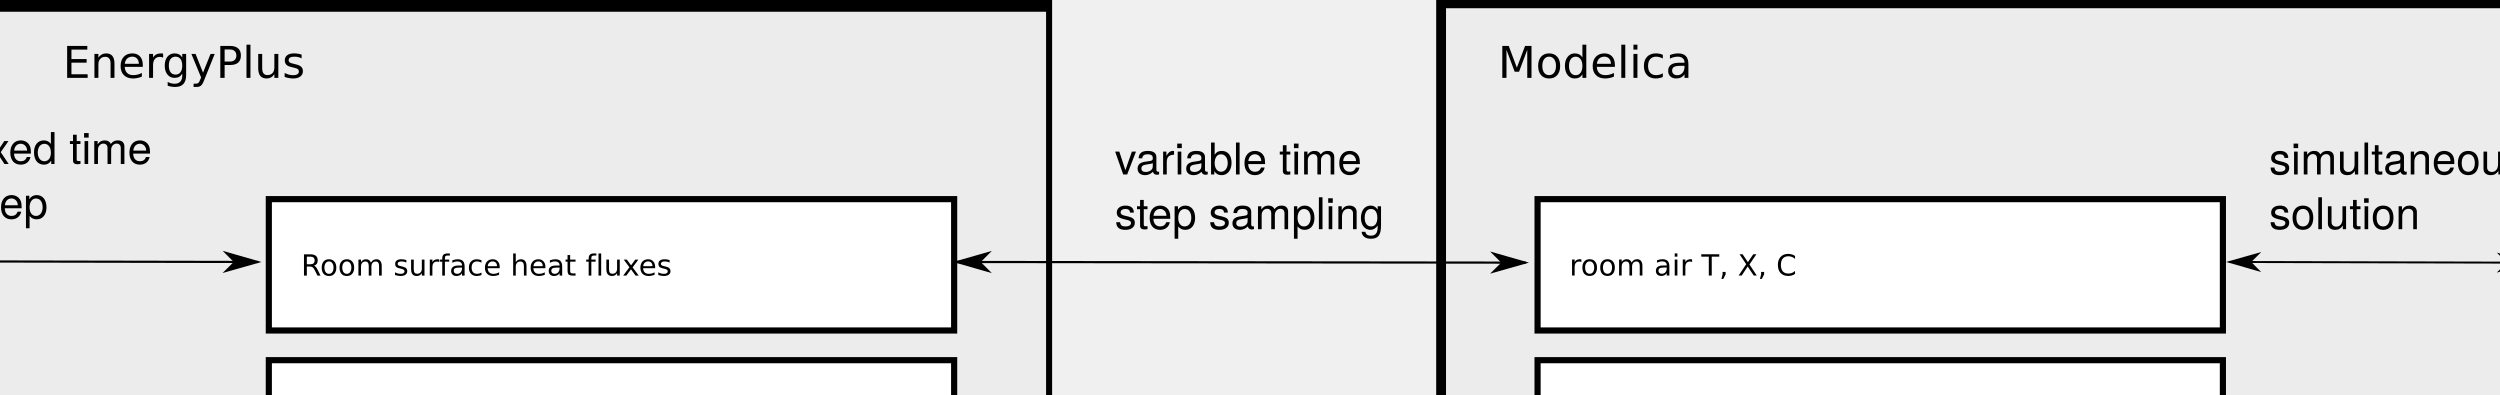
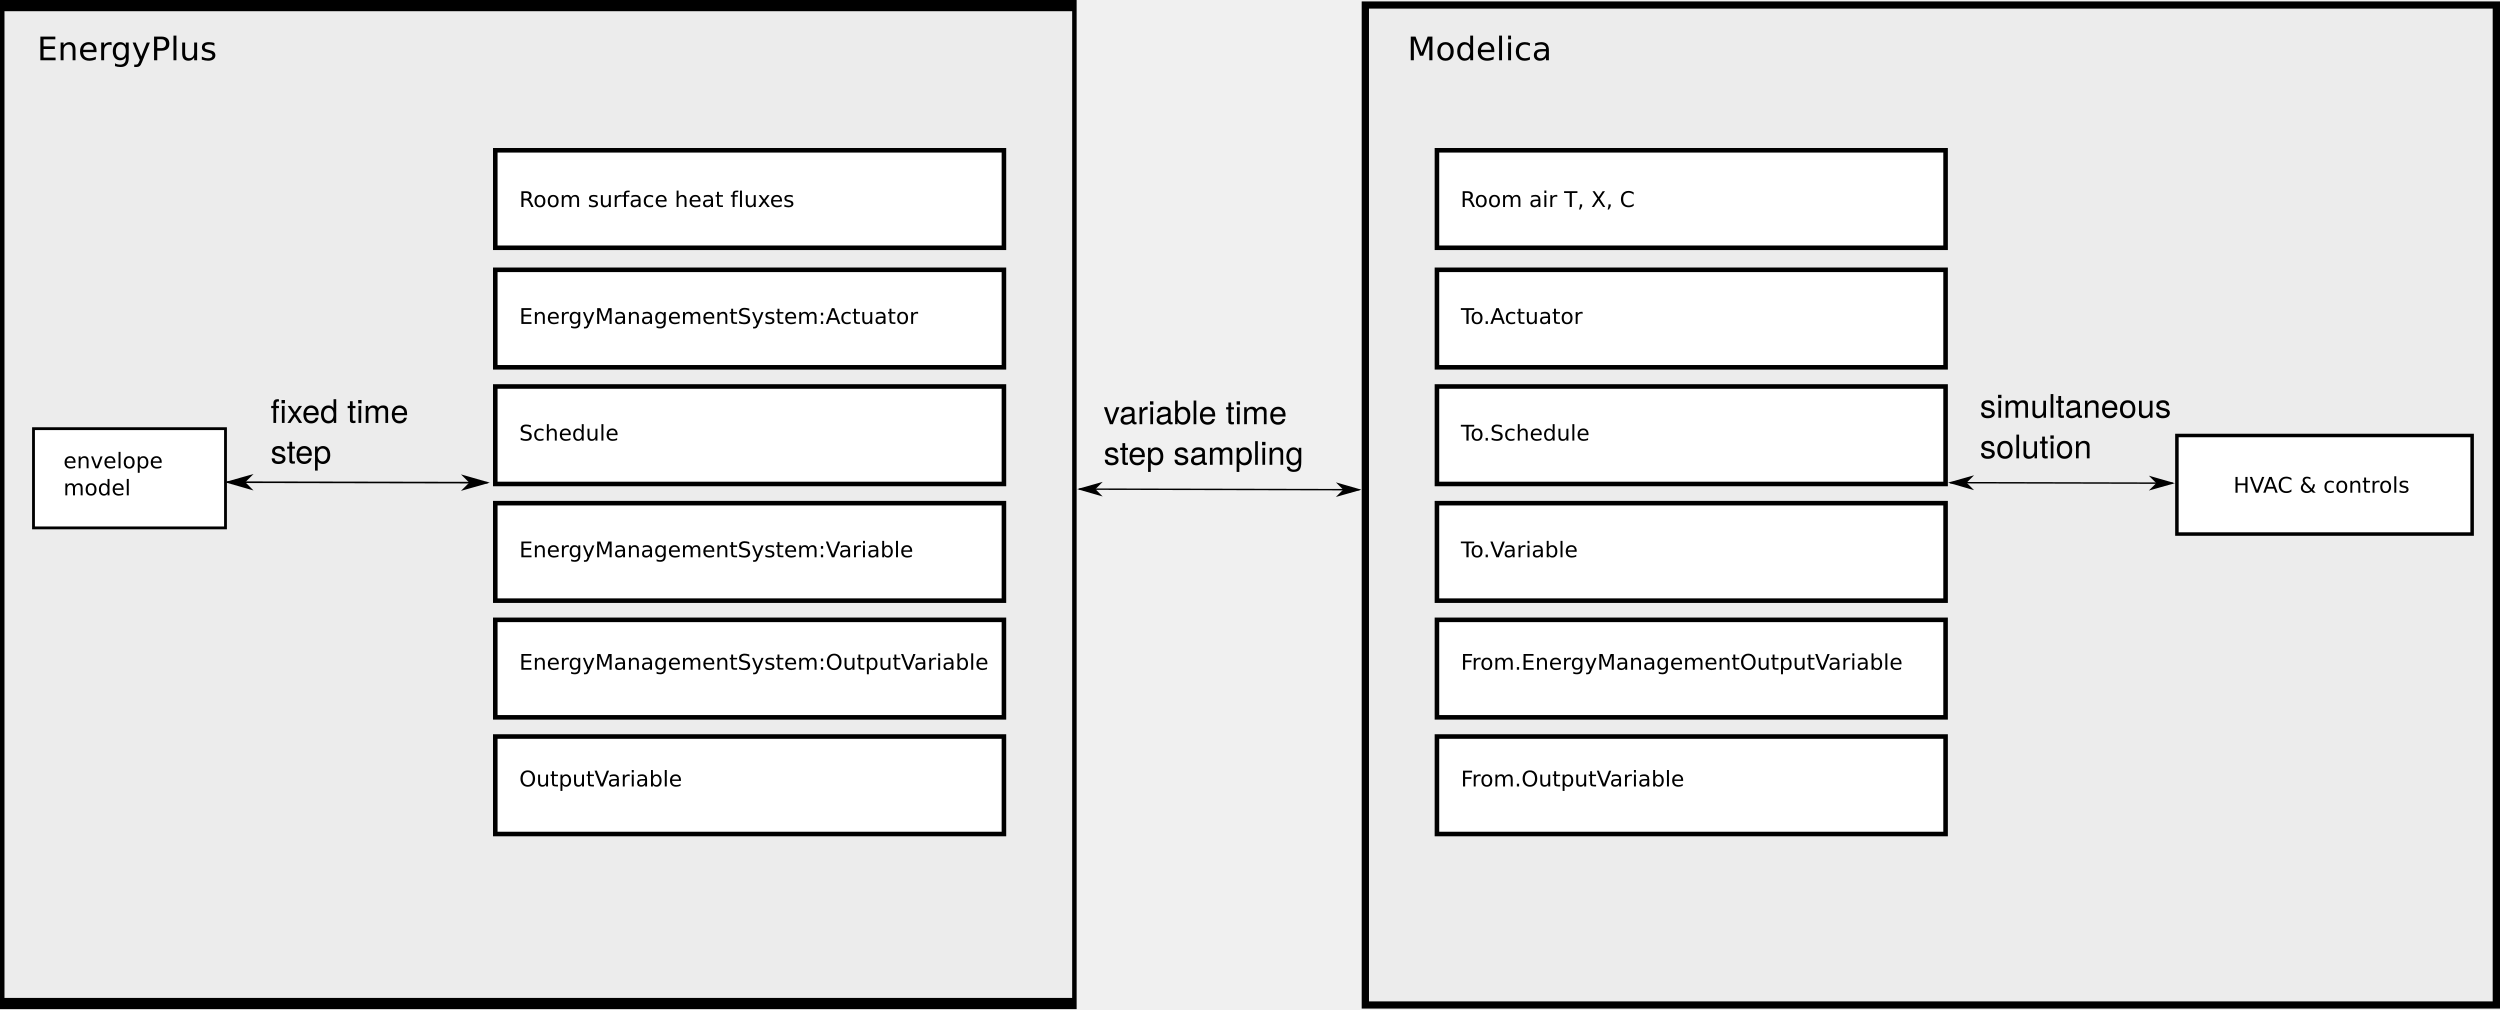
- <svg xmlns="http://www.w3.org/2000/svg" width="571.431" height="90.201" id="svg2" version="1.1">
+ <svg xmlns="http://www.w3.org/2000/svg" width="769.924" height="310.78" id="svg2" version="1.1">
  <defs id="defs4">
    <marker orient="auto" refY="0" refX="0" id="Arrow1Lstart" style="overflow:visible">
-       <path id="path4331" d="M 0,0 5,-5 -12.5,0 5,5 0,0 Z" style="fill-rule:evenodd;stroke:#000000;stroke-width:1pt" transform="matrix(0.8,0,0,0.8,10,0)" />
+       <path id="path4331" d="M 0,0 5,-5 -12.5,0 5,5 Z" style="fill-rule:evenodd;stroke:#000000;stroke-width:1pt" transform="matrix(0.8,0,0,0.8,10,0)" />
    </marker>
    <marker orient="auto" refY="0" refX="0" id="Arrow2Lstart" style="overflow:visible">
      <path id="path4349" style="fill-rule:evenodd;stroke-width:0.625;stroke-linejoin:round" d="M 8.719,4.034 -2.207,0.016 8.719,-4.002 c -1.745,2.372 -1.735,5.617 -6e-7,8.035 z" transform="matrix(1.1,0,0,1.1,1.1,0)" />
    </marker>
    <marker orient="auto" refY="0" refX="0" id="Arrow1Mend" style="overflow:visible">
-       <path id="path4340" d="M 0,0 5,-5 -12.5,0 5,5 0,0 Z" style="fill-rule:evenodd;stroke:#000000;stroke-width:1pt" transform="matrix(-0.4,0,0,-0.4,-4,0)" />
+       <path id="path4340" d="M 0,0 5,-5 -12.5,0 5,5 Z" style="fill-rule:evenodd;stroke:#000000;stroke-width:1pt" transform="matrix(-0.4,0,0,-0.4,-4,0)" />
    </marker>
    <marker orient="auto" refY="0" refX="0" id="Arrow2Lend" style="overflow:visible">
      <path id="path4352" style="fill-rule:evenodd;stroke-width:0.625;stroke-linejoin:round" d="M 8.719,4.034 -2.207,0.016 8.719,-4.002 c -1.745,2.372 -1.735,5.617 -6e-7,8.035 z" transform="matrix(-1.1,0,0,-1.1,-1.1,0)" />
    </marker>
    <marker orient="auto" refY="0" refX="0" id="Arrow1Lend" style="overflow:visible">
-       <path id="path3898" d="M 0,0 5,-5 -12.5,0 5,5 0,0 Z" style="fill-rule:evenodd;stroke:#000000;stroke-width:1pt" transform="matrix(-0.8,0,0,-0.8,-10,0)" />
+       <path id="path3898" d="M 0,0 5,-5 -12.5,0 5,5 Z" style="fill-rule:evenodd;stroke:#000000;stroke-width:1pt" transform="matrix(-0.8,0,0,-0.8,-10,0)" />
    </marker>
    <marker orient="auto" refY="0" refX="0" id="Arrow1Lstart-9" style="overflow:visible">
-       <path id="path4331-9" d="M 0,0 5,-5 -12.5,0 5,5 0,0 Z" style="fill-rule:evenodd;stroke:#000000;stroke-width:1pt" transform="matrix(0.8,0,0,0.8,10,0)" />
+       <path id="path4331-9" d="M 0,0 5,-5 -12.5,0 5,5 Z" style="fill-rule:evenodd;stroke:#000000;stroke-width:1pt" transform="matrix(0.8,0,0,0.8,10,0)" />
    </marker>
    <marker orient="auto" refY="0" refX="0" id="Arrow1Lend-2" style="overflow:visible">
-       <path id="path3898-7" d="M 0,0 5,-5 -12.5,0 5,5 0,0 Z" style="fill-rule:evenodd;stroke:#000000;stroke-width:1pt" transform="matrix(-0.8,0,0,-0.8,-10,0)" />
+       <path id="path3898-7" d="M 0,0 5,-5 -12.5,0 5,5 Z" style="fill-rule:evenodd;stroke:#000000;stroke-width:1pt" transform="matrix(-0.8,0,0,-0.8,-10,0)" />
    </marker>
    <marker orient="auto" refY="0" refX="0" id="Arrow1Lstart-3" style="overflow:visible">
-       <path id="path4331-2" d="M 0,0 5,-5 -12.5,0 5,5 0,0 Z" style="fill-rule:evenodd;stroke:#000000;stroke-width:1pt" transform="matrix(0.8,0,0,0.8,10,0)" />
+       <path id="path4331-2" d="M 0,0 5,-5 -12.5,0 5,5 Z" style="fill-rule:evenodd;stroke:#000000;stroke-width:1pt" transform="matrix(0.8,0,0,0.8,10,0)" />
    </marker>
    <marker orient="auto" refY="0" refX="0" id="Arrow1Lend-0" style="overflow:visible">
-       <path id="path3898-5" d="M 0,0 5,-5 -12.5,0 5,5 0,0 Z" style="fill-rule:evenodd;stroke:#000000;stroke-width:1pt" transform="matrix(-0.8,0,0,-0.8,-10,0)" />
+       <path id="path3898-5" d="M 0,0 5,-5 -12.5,0 5,5 Z" style="fill-rule:evenodd;stroke:#000000;stroke-width:1pt" transform="matrix(-0.8,0,0,-0.8,-10,0)" />
    </marker>
    <marker orient="auto" refY="0" refX="0" id="Arrow1Lstart-1" style="overflow:visible">
-       <path id="path4331-99" d="M 0,0 5,-5 -12.5,0 5,5 0,0 Z" style="fill-rule:evenodd;stroke:#000000;stroke-width:1pt" transform="matrix(0.8,0,0,0.8,10,0)" />
+       <path id="path4331-99" d="M 0,0 5,-5 -12.5,0 5,5 Z" style="fill-rule:evenodd;stroke:#000000;stroke-width:1pt" transform="matrix(0.8,0,0,0.8,10,0)" />
    </marker>
    <marker orient="auto" refY="0" refX="0" id="Arrow1Lend-4" style="overflow:visible">
-       <path id="path3898-76" d="M 0,0 5,-5 -12.5,0 5,5 0,0 Z" style="fill-rule:evenodd;stroke:#000000;stroke-width:1pt" transform="matrix(-0.8,0,0,-0.8,-10,0)" />
+       <path id="path3898-76" d="M 0,0 5,-5 -12.5,0 5,5 Z" style="fill-rule:evenodd;stroke:#000000;stroke-width:1pt" transform="matrix(-0.8,0,0,-0.8,-10,0)" />
    </marker>
  </defs>
-   <g id="layer1" transform="translate(-71.20381,-182.4802)">
+   <g id="layer1" transform="translate(19.88252,-181.7138)">
    <g transform="matrix(7.175852,0,0,7.057955,-257.5183,-1382.599)" id="g3111-6-2" style="fill:#ececec;stroke-width:0.313;stroke-miterlimit:4;stroke-dasharray:none">
      <rect transform="scale(-1,1)" y="221.857" x="-140.253" height="43.633" width="48.54" id="rect3069-1-0-4" style="fill:#ececec;fill-opacity:1;fill-rule:nonzero;stroke:#000000;stroke-width:0.313;stroke-linecap:butt;stroke-linejoin:miter;stroke-miterlimit:4;stroke-dasharray:none;stroke-opacity:1" />
    </g>
    <text xml:space="preserve" style="font-style:normal;font-variant:normal;font-weight:normal;font-stretch:normal;line-height:0%;font-family:'Bitstream Vera Sans';-inkscape-font-specification:'Bitstream Vera Sans';text-align:start;letter-spacing:0px;word-spacing:0px;writing-mode:lr-tb;text-anchor:start;fill:#000000;fill-opacity:1;stroke:none" x="413.605" y="200.277" id="text4398-8-0-2-2-7-7">
      <tspan id="tspan3187-3-7-4" x="413.605" y="200.277" style="font-size:10px;line-height:1.25">Modelica </tspan>
    </text>
    <g id="g7667" transform="matrix(1.378564,0,0,3.448462,-101.8808,-447.3678)" style="stroke-width:1;stroke-miterlimit:4;stroke-dasharray:none">
      <rect transform="scale(-1,1)" y="182.924" x="-299.5" height="89.121" width="239.519" id="rect3069-1-0" style="fill:#ececec;fill-opacity:1;fill-rule:nonzero;stroke:#000000;stroke-width:1;stroke-linecap:butt;stroke-linejoin:miter;stroke-miterlimit:4;stroke-dasharray:none;stroke-opacity:1" />
    </g>
-     <text xml:space="preserve" style="font-style:normal;font-variant:normal;font-weight:normal;font-stretch:normal;line-height:0%;font-family:'Bitstream Vera Sans';-inkscape-font-specification:'Bitstream Vera Sans';text-align:start;letter-spacing:0px;word-spacing:0px;writing-mode:lr-tb;text-anchor:start;fill:#000000;fill-opacity:1;stroke:none" x="336.339" y="166.711" id="text5840">
-       <tspan id="tspan5842" x="336.339" y="166.711" style="font-size:12px;line-height:1.25"> </tspan>
+     <rect style="fill:#ffffff;fill-opacity:1;fill-rule:nonzero;stroke:#000000;stroke-width:0.871;stroke-linecap:butt;stroke-linejoin:miter;stroke-miterlimit:4;stroke-dasharray:none;stroke-opacity:1" id="rect3976" width="59.128" height="30.558" x="-49.563" y="313.73" transform="scale(-1,1)" />
+     <text xml:space="preserve" style="font-style:normal;font-variant:normal;font-weight:normal;font-stretch:normal;font-size:6.667px;line-height:0%;font-family:'Bitstream Vera Sans';-inkscape-font-specification:'Bitstream Vera Sans, Normal';font-variant-ligatures:normal;font-variant-caps:normal;font-variant-numeric:normal;font-feature-settings:normal;text-align:start;letter-spacing:0px;word-spacing:0px;writing-mode:lr-tb;text-anchor:start;fill:#000000;fill-opacity:1;stroke:none" x="-0.368" y="325.934" id="text4398-8">
+       <tspan id="tspan4402-3" x="-0.368" y="325.934" style="font-style:normal;font-variant:normal;font-weight:normal;font-stretch:normal;font-size:6.667px;line-height:1.25;font-family:'Bitstream Vera Sans';-inkscape-font-specification:'Bitstream Vera Sans, Normal';font-variant-ligatures:normal;font-variant-caps:normal;font-variant-numeric:normal;font-feature-settings:normal;text-align:start;writing-mode:lr-tb;text-anchor:start">envelope</tspan>
+       <tspan x="-0.368" y="334.268" id="tspan3839" style="font-style:normal;font-variant:normal;font-weight:normal;font-stretch:normal;font-size:6.667px;line-height:1.25;font-family:'Bitstream Vera Sans';-inkscape-font-specification:'Bitstream Vera Sans, Normal';font-variant-ligatures:normal;font-variant-caps:normal;font-variant-numeric:normal;font-feature-settings:normal;text-align:start;writing-mode:lr-tb;text-anchor:start">model</tspan>
    </text>
-     <rect style="fill:#ffffff;fill-opacity:1;fill-rule:nonzero;stroke:#000000;stroke-width:0.871;stroke-linecap:butt;stroke-linejoin:miter;stroke-miterlimit:4;stroke-dasharray:none;stroke-opacity:1" id="rect3976" width="59.128" height="30.558" x="-49.563" y="227.73" transform="scale(-1,1)" />
-     <text xml:space="preserve" style="font-style:normal;font-variant:normal;font-weight:normal;font-stretch:normal;font-size:6.667px;line-height:0%;font-family:'Bitstream Vera Sans';-inkscape-font-specification:'Bitstream Vera Sans, Normal';font-variant-ligatures:normal;font-variant-caps:normal;font-variant-numeric:normal;font-feature-settings:normal;text-align:start;letter-spacing:0px;word-spacing:0px;writing-mode:lr-tb;text-anchor:start;fill:#000000;fill-opacity:1;stroke:none" x="3.632" y="239.934" id="text4398-8">
-       <tspan id="tspan4402-3" x="3.632" y="239.934" style="font-style:normal;font-variant:normal;font-weight:normal;font-stretch:normal;font-size:6.667px;line-height:1.25;font-family:'Bitstream Vera Sans';-inkscape-font-specification:'Bitstream Vera Sans, Normal';font-variant-ligatures:normal;font-variant-caps:normal;font-variant-numeric:normal;font-feature-settings:normal;text-align:start;writing-mode:lr-tb;text-anchor:start">envelope</tspan>
-       <tspan x="3.632" y="248.268" id="tspan3839" style="font-style:normal;font-variant:normal;font-weight:normal;font-stretch:normal;font-size:6.667px;line-height:1.25;font-family:'Bitstream Vera Sans';-inkscape-font-specification:'Bitstream Vera Sans, Normal';font-variant-ligatures:normal;font-variant-caps:normal;font-variant-numeric:normal;font-feature-settings:normal;text-align:start;writing-mode:lr-tb;text-anchor:start">model</tspan>
-     </text>
-     <path style="fill:none;stroke:#000000;stroke-width:0.5;stroke-linecap:square;stroke-linejoin:miter;stroke-miterlimit:4;stroke-dasharray:none;stroke-opacity:1;marker-start:url(#Arrow1Lstart);marker-end:url(#Arrow1Lend)" d="M 130,242.362 C 50.285,242.211 50.285,242.211 50.285,242.211" id="path4380" />
+     <path style="fill:none;stroke:#000000;stroke-width:0.5;stroke-linecap:square;stroke-linejoin:miter;stroke-miterlimit:4;stroke-dasharray:none;stroke-opacity:1;marker-start:url(#Arrow1Lstart);marker-end:url(#Arrow1Lend)" d="M 130,330.362 C 50.285,330.211 50.285,330.211 50.285,330.211" id="path4380" />
    <flowRoot xml:space="preserve" id="flowRoot3068" style="font-style:normal;font-variant:normal;font-weight:normal;font-stretch:normal;line-height:0.01%;font-family:'Bitstream Vera Sans';-inkscape-font-specification:'Bitstream Vera Sans';text-align:start;letter-spacing:0px;word-spacing:0px;writing-mode:lr-tb;text-anchor:start;fill:#000000;fill-opacity:1;stroke:none;stroke-width:1px;stroke-linecap:butt;stroke-linejoin:miter;stroke-opacity:1">
      <flowRegion id="flowRegion3070">
        <rect id="rect3072" width="28.633" height="46.455" x="51.714" y="309.239" />
      </flowRegion>
      <flowPara id="flowPara3074" style="font-size:12px;line-height:1.25"> </flowPara>
    </flowRoot>
    <rect transform="scale(-1,1)" y="227.997" x="-289.296" height="30.024" width="156.646" id="rect3952" style="fill:#ffffff;fill-opacity:1;fill-rule:nonzero;stroke:#000000;stroke-width:1.406;stroke-linecap:butt;stroke-linejoin:miter;stroke-miterlimit:4;stroke-dasharray:none;stroke-opacity:1" />
    <g id="g4283" transform="translate(81.53513,69.96213)" />
-     <text xml:space="preserve" style="font-style:normal;font-variant:normal;font-weight:normal;font-stretch:normal;line-height:0%;font-family:'Bitstream Vera Sans';-inkscape-font-specification:'Bitstream Vera Sans';text-align:start;letter-spacing:0px;word-spacing:0px;writing-mode:lr-tb;text-anchor:start;fill:#000000;fill-opacity:1;stroke:none" x="63.448" y="219.96" id="text4398-8-38-3">
-       <tspan x="63.448" y="219.96" style="font-size:10px;line-height:1.25;font-family:'Helvetica Neue';-inkscape-font-specification:'Helvetica Neue'" id="tspan7399">fixed time</tspan>
-       <tspan x="63.448" y="232.46" style="font-size:10px;line-height:1.25;font-family:'Helvetica Neue';-inkscape-font-specification:'Helvetica Neue'" id="tspan7403">step</tspan>
+     <text xml:space="preserve" style="font-style:normal;font-variant:normal;font-weight:normal;font-stretch:normal;line-height:0%;font-family:'Bitstream Vera Sans';-inkscape-font-specification:'Bitstream Vera Sans';text-align:start;letter-spacing:0px;word-spacing:0px;writing-mode:lr-tb;text-anchor:start;fill:#000000;fill-opacity:1;stroke:none" x="63.448" y="311.96" id="text4398-8-38-3">
+       <tspan x="63.448" y="311.96" style="font-size:10px;line-height:1.25;font-family:'Helvetica Neue';-inkscape-font-specification:'Helvetica Neue'" id="tspan7399">fixed time</tspan>
+       <tspan x="63.448" y="324.46" style="font-size:10px;line-height:1.25;font-family:'Helvetica Neue';-inkscape-font-specification:'Helvetica Neue'" id="tspan7403">step</tspan>
    </text>
-     <text xml:space="preserve" style="font-style:normal;font-variant:normal;font-weight:normal;font-stretch:normal;line-height:0%;font-family:'Bitstream Vera Sans';-inkscape-font-specification:'Bitstream Vera Sans';text-align:start;letter-spacing:0px;word-spacing:0px;writing-mode:lr-tb;text-anchor:start;fill:#000000;fill-opacity:1;stroke:none" x="326" y="222.362" id="text4398-8-38-3-5">
-       <tspan x="326" y="222.362" style="font-size:10px;line-height:1.25;font-family:'Helvetica Neue';-inkscape-font-specification:'Helvetica Neue'" id="tspan7399-1">variable time</tspan>
-       <tspan x="326" y="234.862" style="font-size:10px;line-height:1.25;font-family:'Helvetica Neue';-inkscape-font-specification:'Helvetica Neue'" id="tspan7403-0">step sampling</tspan>
+     <text xml:space="preserve" style="font-style:normal;font-variant:normal;font-weight:normal;font-stretch:normal;line-height:0%;font-family:'Bitstream Vera Sans';-inkscape-font-specification:'Bitstream Vera Sans';text-align:start;letter-spacing:0px;word-spacing:0px;writing-mode:lr-tb;text-anchor:start;fill:#000000;fill-opacity:1;stroke:none" x="320" y="312.362" id="text4398-8-38-3-5">
+       <tspan x="320" y="312.362" style="font-size:10px;line-height:1.25;font-family:'Helvetica Neue';-inkscape-font-specification:'Helvetica Neue'" id="tspan7399-1">variable time</tspan>
+       <tspan x="320" y="324.862" style="font-size:10px;line-height:1.25;font-family:'Helvetica Neue';-inkscape-font-specification:'Helvetica Neue'" id="tspan7403-0">step sampling</tspan>
    </text>
-     <path style="fill:none;stroke:#000000;stroke-width:0.5;stroke-linecap:square;stroke-linejoin:miter;stroke-miterlimit:4;stroke-dasharray:none;stroke-opacity:1;marker-start:url(#Arrow1Lstart);marker-end:url(#Arrow1Lend)" d="M 419.715,242.513 C 290,242.362 290,242.362 290,242.362" id="path4380-7" />
-     <path style="fill:none;stroke:#000000;stroke-width:0.451;stroke-linecap:square;stroke-linejoin:miter;stroke-miterlimit:4;stroke-dasharray:none;stroke-opacity:1;marker-start:url(#Arrow1Lstart);marker-end:url(#Arrow1Lend)" d="m 649.038,242.518 c -68.112,-0.161 -68.112,-0.161 -68.112,-0.161" id="path4380-7-5" />
-     <rect transform="scale(-1,1)" y="227.832" x="-741.461" height="30.353" width="90.922" id="rect3948" style="fill:#ffffff;fill-opacity:1;fill-rule:nonzero;stroke:#000000;stroke-width:1.077;stroke-linecap:butt;stroke-linejoin:miter;stroke-miterlimit:4;stroke-dasharray:none;stroke-opacity:1" />
-     <text id="text4267" y="245.46" x="667.92" style="font-style:normal;font-variant:normal;font-weight:normal;font-stretch:normal;font-size:6.667px;line-height:0%;font-family:'Bitstream Vera Sans';-inkscape-font-specification:'Bitstream Vera Sans, Normal';font-variant-ligatures:normal;font-variant-caps:normal;font-variant-numeric:normal;font-feature-settings:normal;text-align:start;letter-spacing:0px;word-spacing:0px;writing-mode:lr-tb;text-anchor:start;fill:#000000;fill-opacity:1;stroke:none" xml:space="preserve">
-       <tspan id="tspan4291" style="font-style:normal;font-variant:normal;font-weight:normal;font-stretch:normal;font-size:6.667px;line-height:1.25;font-family:'Bitstream Vera Sans';-inkscape-font-specification:'Bitstream Vera Sans, Normal';font-variant-ligatures:normal;font-variant-caps:normal;font-variant-numeric:normal;font-feature-settings:normal;text-align:start;writing-mode:lr-tb;text-anchor:start" y="245.46" x="667.92">HVAC &amp; controls</tspan>
+     <path style="fill:none;stroke:#000000;stroke-width:0.443;stroke-linecap:square;stroke-linejoin:miter;stroke-miterlimit:4;stroke-dasharray:none;stroke-opacity:1;marker-start:url(#Arrow1Lstart);marker-end:url(#Arrow1Lend)" d="m 398.545,332.527 c -85.849,-0.179 -85.849,-0.179 -85.849,-0.179" id="path4380-7" />
+     <path style="fill:none;stroke:#000000;stroke-width:0.451;stroke-linecap:square;stroke-linejoin:miter;stroke-miterlimit:4;stroke-dasharray:none;stroke-opacity:1;marker-start:url(#Arrow1Lstart);marker-end:url(#Arrow1Lend)" d="m 649.038,330.518 c -68.112,-0.161 -68.112,-0.161 -68.112,-0.161" id="path4380-7-5" />
+     <rect transform="scale(-1,1)" y="315.832" x="-741.461" height="30.353" width="90.922" id="rect3948" style="fill:#ffffff;fill-opacity:1;fill-rule:nonzero;stroke:#000000;stroke-width:1.077;stroke-linecap:butt;stroke-linejoin:miter;stroke-miterlimit:4;stroke-dasharray:none;stroke-opacity:1" />
+     <text id="text4267" y="333.46" x="667.92" style="font-style:normal;font-variant:normal;font-weight:normal;font-stretch:normal;font-size:6.667px;line-height:0%;font-family:'Bitstream Vera Sans';-inkscape-font-specification:'Bitstream Vera Sans, Normal';font-variant-ligatures:normal;font-variant-caps:normal;font-variant-numeric:normal;font-feature-settings:normal;text-align:start;letter-spacing:0px;word-spacing:0px;writing-mode:lr-tb;text-anchor:start;fill:#000000;fill-opacity:1;stroke:none" xml:space="preserve">
+       <tspan id="tspan4291" style="font-style:normal;font-variant:normal;font-weight:normal;font-stretch:normal;font-size:6.667px;line-height:1.25;font-family:'Bitstream Vera Sans';-inkscape-font-specification:'Bitstream Vera Sans, Normal';font-variant-ligatures:normal;font-variant-caps:normal;font-variant-numeric:normal;font-feature-settings:normal;text-align:start;writing-mode:lr-tb;text-anchor:start" y="333.46" x="667.92">HVAC &amp; controls</tspan>
    </text>
    <rect style="fill:#ffffff;fill-opacity:1;fill-rule:nonzero;stroke:#000000;stroke-width:1.406;stroke-linecap:butt;stroke-linejoin:miter;stroke-miterlimit:4;stroke-dasharray:none;stroke-opacity:1" id="rect3914" width="156.646" height="30.024" x="-579.296" y="227.997" transform="scale(-1,1)" />
    <text xml:space="preserve" style="font-style:normal;font-variant:normal;font-weight:normal;font-stretch:normal;font-size:6.667px;line-height:0%;font-family:'Bitstream Vera Sans';-inkscape-font-specification:'Bitstream Vera Sans, Normal';font-variant-ligatures:normal;font-variant-caps:normal;font-variant-numeric:normal;font-feature-settings:normal;text-align:start;letter-spacing:0px;word-spacing:0px;writing-mode:lr-tb;text-anchor:start;fill:#000000;fill-opacity:1;stroke:none" x="429.92" y="245.46" id="text4277">
-       <tspan id="tspan4281" x="429.92" y="245.46" style="font-style:normal;font-variant:normal;font-weight:normal;font-stretch:normal;font-size:6.667px;line-height:1.25;font-family:'Bitstream Vera Sans';-inkscape-font-specification:'Bitstream Vera Sans, Normal';font-variant-ligatures:normal;font-variant-caps:normal;font-variant-numeric:normal;font-feature-settings:normal;text-align:start;writing-mode:lr-tb;text-anchor:start">room air T, X, C</tspan>
+       <tspan id="tspan4281" x="429.92" y="245.46" style="font-style:normal;font-variant:normal;font-weight:normal;font-stretch:normal;font-size:6.667px;line-height:1.25;font-family:'Bitstream Vera Sans';-inkscape-font-specification:'Bitstream Vera Sans, Normal';font-variant-ligatures:normal;font-variant-caps:normal;font-variant-numeric:normal;font-feature-settings:normal;text-align:start;writing-mode:lr-tb;text-anchor:start">Room air T, X, C</tspan>
    </text>
-     <text id="text4293" y="222.362" x="589.86" style="font-style:normal;font-variant:normal;font-weight:normal;font-stretch:normal;line-height:0%;font-family:'Bitstream Vera Sans';-inkscape-font-specification:'Bitstream Vera Sans';text-align:start;letter-spacing:0px;word-spacing:0px;writing-mode:lr-tb;text-anchor:start;fill:#000000;fill-opacity:1;stroke:none" xml:space="preserve">
-       <tspan id="tspan4297" style="font-size:10px;line-height:1.25;font-family:'Helvetica Neue';-inkscape-font-specification:'Helvetica Neue'" y="222.362" x="589.86">simultaneous</tspan>
-       <tspan style="font-size:10px;line-height:1.25;font-family:'Helvetica Neue';-inkscape-font-specification:'Helvetica Neue'" y="234.862" x="589.86" id="tspan4301">solution</tspan>
+     <text id="text4293" y="310.362" x="589.86" style="font-style:normal;font-variant:normal;font-weight:normal;font-stretch:normal;line-height:0%;font-family:'Bitstream Vera Sans';-inkscape-font-specification:'Bitstream Vera Sans';text-align:start;letter-spacing:0px;word-spacing:0px;writing-mode:lr-tb;text-anchor:start;fill:#000000;fill-opacity:1;stroke:none" xml:space="preserve">
+       <tspan id="tspan4297" style="font-size:10px;line-height:1.25;font-family:'Helvetica Neue';-inkscape-font-specification:'Helvetica Neue'" y="310.362" x="589.86">simultaneous</tspan>
+       <tspan style="font-size:10px;line-height:1.25;font-family:'Helvetica Neue';-inkscape-font-specification:'Helvetica Neue'" y="322.862" x="589.86" id="tspan4301">solution</tspan>
    </text>
    <rect transform="scale(-1,1)" y="264.807" x="-579.296" height="30.024" width="156.646" id="rect3809" style="fill:#ffffff;fill-opacity:1;fill-rule:nonzero;stroke:#000000;stroke-width:1.406;stroke-linecap:butt;stroke-linejoin:miter;stroke-miterlimit:4;stroke-dasharray:none;stroke-opacity:1" />
    <text id="text3815" y="281.472" x="430.029" style="font-style:normal;font-variant:normal;font-weight:normal;font-stretch:normal;font-size:6.667px;line-height:0%;font-family:'Bitstream Vera Sans';-inkscape-font-specification:'Bitstream Vera Sans, Normal';font-variant-ligatures:normal;font-variant-caps:normal;font-variant-numeric:normal;font-feature-settings:normal;text-align:start;letter-spacing:0px;word-spacing:0px;writing-mode:lr-tb;text-anchor:start;fill:#000000;fill-opacity:1;stroke:none" xml:space="preserve">
      <tspan id="tspan3821" style="font-style:normal;font-variant:normal;font-weight:normal;font-stretch:normal;font-size:6.667px;line-height:1.25;font-family:'Bitstream Vera Sans';-inkscape-font-specification:'Bitstream Vera Sans, Normal';font-variant-ligatures:normal;font-variant-caps:normal;font-variant-numeric:normal;font-feature-settings:normal;text-align:start;writing-mode:lr-tb;text-anchor:start" y="281.472" x="430.029">To.Actuator</tspan>
    </text>
    <rect style="fill:#ffffff;fill-opacity:1;fill-rule:nonzero;stroke:#000000;stroke-width:1.406;stroke-linecap:butt;stroke-linejoin:miter;stroke-miterlimit:4;stroke-dasharray:none;stroke-opacity:1" id="rect3831" width="156.646" height="30.024" x="-579.296" y="300.74" transform="scale(-1,1)" />
    <text xml:space="preserve" style="font-style:normal;font-variant:normal;font-weight:normal;font-stretch:normal;font-size:6.667px;line-height:0%;font-family:'Bitstream Vera Sans';-inkscape-font-specification:'Bitstream Vera Sans, Normal';font-variant-ligatures:normal;font-variant-caps:normal;font-variant-numeric:normal;font-feature-settings:normal;text-align:start;letter-spacing:0px;word-spacing:0px;writing-mode:lr-tb;text-anchor:start;fill:#000000;fill-opacity:1;stroke:none" x="430.029" y="317.405" id="text3835">
      <tspan x="430.029" y="317.405" style="font-style:normal;font-variant:normal;font-weight:normal;font-stretch:normal;font-size:6.667px;line-height:1.25;font-family:'Bitstream Vera Sans';-inkscape-font-specification:'Bitstream Vera Sans, Normal';font-variant-ligatures:normal;font-variant-caps:normal;font-variant-numeric:normal;font-feature-settings:normal;text-align:start;writing-mode:lr-tb;text-anchor:start" id="tspan3833">To.Schedule</tspan>
    </text>
    <rect transform="scale(-1,1)" y="336.674" x="-579.296" height="30.024" width="156.646" id="rect3837" style="fill:#ffffff;fill-opacity:1;fill-rule:nonzero;stroke:#000000;stroke-width:1.406;stroke-linecap:butt;stroke-linejoin:miter;stroke-miterlimit:4;stroke-dasharray:none;stroke-opacity:1" />
    <text id="text3842" y="353.339" x="430.029" style="font-style:normal;font-variant:normal;font-weight:normal;font-stretch:normal;font-size:6.667px;line-height:0%;font-family:'Bitstream Vera Sans';-inkscape-font-specification:'Bitstream Vera Sans, Normal';font-variant-ligatures:normal;font-variant-caps:normal;font-variant-numeric:normal;font-feature-settings:normal;text-align:start;letter-spacing:0px;word-spacing:0px;writing-mode:lr-tb;text-anchor:start;fill:#000000;fill-opacity:1;stroke:none" xml:space="preserve">
      <tspan id="tspan3840" style="font-style:normal;font-variant:normal;font-weight:normal;font-stretch:normal;font-size:6.667px;line-height:1.25;font-family:'Bitstream Vera Sans';-inkscape-font-specification:'Bitstream Vera Sans, Normal';font-variant-ligatures:normal;font-variant-caps:normal;font-variant-numeric:normal;font-feature-settings:normal;text-align:start;writing-mode:lr-tb;text-anchor:start" y="353.339" x="430.029">To.Variable</tspan>
    </text>
    <rect style="fill:#ffffff;fill-opacity:1;fill-rule:nonzero;stroke:#000000;stroke-width:1.406;stroke-linecap:butt;stroke-linejoin:miter;stroke-miterlimit:4;stroke-dasharray:none;stroke-opacity:1" id="rect3844" width="156.646" height="30.024" x="-579.296" y="372.607" transform="scale(-1,1)" />
    <text xml:space="preserve" style="font-style:normal;font-variant:normal;font-weight:normal;font-stretch:normal;font-size:6.667px;line-height:0%;font-family:'Bitstream Vera Sans';-inkscape-font-specification:'Bitstream Vera Sans, Normal';font-variant-ligatures:normal;font-variant-caps:normal;font-variant-numeric:normal;font-feature-settings:normal;text-align:start;letter-spacing:0px;word-spacing:0px;writing-mode:lr-tb;text-anchor:start;fill:#000000;fill-opacity:1;stroke:none" x="430.029" y="387.98" id="text3848">
      <tspan x="430.029" y="387.98" style="font-style:normal;font-variant:normal;font-weight:normal;font-stretch:normal;font-size:6.667px;line-height:1.25;font-family:'Bitstream Vera Sans';-inkscape-font-specification:'Bitstream Vera Sans, Normal';font-variant-ligatures:normal;font-variant-caps:normal;font-variant-numeric:normal;font-feature-settings:normal;text-align:start;writing-mode:lr-tb;text-anchor:start" id="tspan3846">From.EnergyManagementOutputVariable</tspan>
    </text>
    <rect style="fill:#ffffff;fill-opacity:1;fill-rule:nonzero;stroke:#000000;stroke-width:1.406;stroke-linecap:butt;stroke-linejoin:miter;stroke-miterlimit:4;stroke-dasharray:none;stroke-opacity:1" id="rect3856" width="156.646" height="30.024" x="-579.296" y="408.541" transform="scale(-1,1)" />
    <text xml:space="preserve" style="font-style:normal;font-variant:normal;font-weight:normal;font-stretch:normal;font-size:6.667px;line-height:0%;font-family:'Bitstream Vera Sans';-inkscape-font-specification:'Bitstream Vera Sans, Normal';font-variant-ligatures:normal;font-variant-caps:normal;font-variant-numeric:normal;font-feature-settings:normal;text-align:start;letter-spacing:0px;word-spacing:0px;writing-mode:lr-tb;text-anchor:start;fill:#000000;fill-opacity:1;stroke:none" x="430.029" y="423.914" id="text3860">
      <tspan x="430.029" y="423.914" style="font-style:normal;font-variant:normal;font-weight:normal;font-stretch:normal;font-size:6.667px;line-height:1.25;font-family:'Bitstream Vera Sans';-inkscape-font-specification:'Bitstream Vera Sans, Normal';font-variant-ligatures:normal;font-variant-caps:normal;font-variant-numeric:normal;font-feature-settings:normal;text-align:start;writing-mode:lr-tb;text-anchor:start" id="tspan3858">From.OutputVariable</tspan>
    </text>
-     <text id="text3865" y="200.277" x="85.566" style="font-style:normal;font-variant:normal;font-weight:normal;font-stretch:normal;line-height:0%;font-family:'Bitstream Vera Sans';-inkscape-font-specification:'Bitstream Vera Sans';text-align:start;letter-spacing:0px;word-spacing:0px;writing-mode:lr-tb;text-anchor:start;fill:#000000;fill-opacity:1;stroke:none" xml:space="preserve">
-       <tspan style="font-size:10px;line-height:1.25" y="200.277" x="85.566" id="tspan3863">EnergyPlus</tspan>
+     <text id="text3865" y="200.277" x="-8.434" style="font-style:normal;font-variant:normal;font-weight:normal;font-stretch:normal;line-height:0%;font-family:'Bitstream Vera Sans';-inkscape-font-specification:'Bitstream Vera Sans';text-align:start;letter-spacing:0px;word-spacing:0px;writing-mode:lr-tb;text-anchor:start;fill:#000000;fill-opacity:1;stroke:none" xml:space="preserve">
+       <tspan style="font-size:10px;line-height:1.25" y="200.277" x="-8.434" id="tspan3863">EnergyPlus</tspan>
    </text>
    <rect style="fill:#ffffff;fill-opacity:1;fill-rule:nonzero;stroke:#000000;stroke-width:1.406;stroke-linecap:butt;stroke-linejoin:miter;stroke-miterlimit:4;stroke-dasharray:none;stroke-opacity:1" id="rect3918" width="156.646" height="30.024" x="-289.296" y="264.807" transform="scale(-1,1)" />
    <text xml:space="preserve" style="font-style:normal;font-variant:normal;font-weight:normal;font-stretch:normal;font-size:6.667px;line-height:0%;font-family:'Bitstream Vera Sans';-inkscape-font-specification:'Bitstream Vera Sans, Normal';font-variant-ligatures:normal;font-variant-caps:normal;font-variant-numeric:normal;font-feature-settings:normal;text-align:start;letter-spacing:0px;word-spacing:0px;writing-mode:lr-tb;text-anchor:start;fill:#000000;fill-opacity:1;stroke:none" x="140.029" y="281.472" id="text3922">
-       <tspan x="140.029" y="281.472" style="font-style:normal;font-variant:normal;font-weight:normal;font-stretch:normal;font-size:6.667px;line-height:1.25;font-family:'Bitstream Vera Sans';-inkscape-font-specification:'Bitstream Vera Sans, Normal';font-variant-ligatures:normal;font-variant-caps:normal;font-variant-numeric:normal;font-feature-settings:normal;text-align:start;writing-mode:lr-tb;text-anchor:start" id="tspan3920">To.Actuator</tspan>
+       <tspan x="140.029" y="281.472" style="font-style:normal;font-variant:normal;font-weight:normal;font-stretch:normal;font-size:6.667px;line-height:1.25;font-family:'Bitstream Vera Sans';-inkscape-font-specification:'Bitstream Vera Sans, Normal';font-variant-ligatures:normal;font-variant-caps:normal;font-variant-numeric:normal;font-feature-settings:normal;text-align:start;writing-mode:lr-tb;text-anchor:start" id="tspan3920">EnergyManagementSystem:Actuator</tspan>
    </text>
    <rect transform="scale(-1,1)" y="300.74" x="-289.296" height="30.024" width="156.646" id="rect3924" style="fill:#ffffff;fill-opacity:1;fill-rule:nonzero;stroke:#000000;stroke-width:1.406;stroke-linecap:butt;stroke-linejoin:miter;stroke-miterlimit:4;stroke-dasharray:none;stroke-opacity:1" />
    <text id="text3928" y="317.405" x="140.029" style="font-style:normal;font-variant:normal;font-weight:normal;font-stretch:normal;font-size:6.667px;line-height:0%;font-family:'Bitstream Vera Sans';-inkscape-font-specification:'Bitstream Vera Sans, Normal';font-variant-ligatures:normal;font-variant-caps:normal;font-variant-numeric:normal;font-feature-settings:normal;text-align:start;letter-spacing:0px;word-spacing:0px;writing-mode:lr-tb;text-anchor:start;fill:#000000;fill-opacity:1;stroke:none" xml:space="preserve">
-       <tspan id="tspan3926" style="font-style:normal;font-variant:normal;font-weight:normal;font-stretch:normal;font-size:6.667px;line-height:1.25;font-family:'Bitstream Vera Sans';-inkscape-font-specification:'Bitstream Vera Sans, Normal';font-variant-ligatures:normal;font-variant-caps:normal;font-variant-numeric:normal;font-feature-settings:normal;text-align:start;writing-mode:lr-tb;text-anchor:start" y="317.405" x="140.029">To.Schedule</tspan>
+       <tspan id="tspan3926" style="font-style:normal;font-variant:normal;font-weight:normal;font-stretch:normal;font-size:6.667px;line-height:1.25;font-family:'Bitstream Vera Sans';-inkscape-font-specification:'Bitstream Vera Sans, Normal';font-variant-ligatures:normal;font-variant-caps:normal;font-variant-numeric:normal;font-feature-settings:normal;text-align:start;writing-mode:lr-tb;text-anchor:start" y="317.405" x="140.029">Schedule</tspan>
    </text>
    <rect style="fill:#ffffff;fill-opacity:1;fill-rule:nonzero;stroke:#000000;stroke-width:1.406;stroke-linecap:butt;stroke-linejoin:miter;stroke-miterlimit:4;stroke-dasharray:none;stroke-opacity:1" id="rect3930" width="156.646" height="30.024" x="-289.296" y="336.674" transform="scale(-1,1)" />
    <text xml:space="preserve" style="font-style:normal;font-variant:normal;font-weight:normal;font-stretch:normal;font-size:6.667px;line-height:0%;font-family:'Bitstream Vera Sans';-inkscape-font-specification:'Bitstream Vera Sans, Normal';font-variant-ligatures:normal;font-variant-caps:normal;font-variant-numeric:normal;font-feature-settings:normal;text-align:start;letter-spacing:0px;word-spacing:0px;writing-mode:lr-tb;text-anchor:start;fill:#000000;fill-opacity:1;stroke:none" x="140.029" y="353.339" id="text3934">
-       <tspan x="140.029" y="353.339" style="font-style:normal;font-variant:normal;font-weight:normal;font-stretch:normal;font-size:6.667px;line-height:1.25;font-family:'Bitstream Vera Sans';-inkscape-font-specification:'Bitstream Vera Sans, Normal';font-variant-ligatures:normal;font-variant-caps:normal;font-variant-numeric:normal;font-feature-settings:normal;text-align:start;writing-mode:lr-tb;text-anchor:start" id="tspan3932">To.Variable</tspan>
+       <tspan x="140.029" y="353.339" style="font-style:normal;font-variant:normal;font-weight:normal;font-stretch:normal;font-size:6.667px;line-height:1.25;font-family:'Bitstream Vera Sans';-inkscape-font-specification:'Bitstream Vera Sans, Normal';font-variant-ligatures:normal;font-variant-caps:normal;font-variant-numeric:normal;font-feature-settings:normal;text-align:start;writing-mode:lr-tb;text-anchor:start" id="tspan3932">EnergyManagementSystem:Variable</tspan>
    </text>
    <rect transform="scale(-1,1)" y="372.607" x="-289.296" height="30.024" width="156.646" id="rect3936" style="fill:#ffffff;fill-opacity:1;fill-rule:nonzero;stroke:#000000;stroke-width:1.406;stroke-linecap:butt;stroke-linejoin:miter;stroke-miterlimit:4;stroke-dasharray:none;stroke-opacity:1" />
    <text id="text3940" y="387.98" x="140.029" style="font-style:normal;font-variant:normal;font-weight:normal;font-stretch:normal;font-size:6.667px;line-height:0%;font-family:'Bitstream Vera Sans';-inkscape-font-specification:'Bitstream Vera Sans, Normal';font-variant-ligatures:normal;font-variant-caps:normal;font-variant-numeric:normal;font-feature-settings:normal;text-align:start;letter-spacing:0px;word-spacing:0px;writing-mode:lr-tb;text-anchor:start;fill:#000000;fill-opacity:1;stroke:none" xml:space="preserve">
-       <tspan id="tspan3938" style="font-style:normal;font-variant:normal;font-weight:normal;font-stretch:normal;font-size:6.667px;line-height:1.25;font-family:'Bitstream Vera Sans';-inkscape-font-specification:'Bitstream Vera Sans, Normal';font-variant-ligatures:normal;font-variant-caps:normal;font-variant-numeric:normal;font-feature-settings:normal;text-align:start;writing-mode:lr-tb;text-anchor:start" y="387.98" x="140.029">From.EnergyManagementOutputVariable</tspan>
+       <tspan id="tspan3938" style="font-style:normal;font-variant:normal;font-weight:normal;font-stretch:normal;font-size:6.667px;line-height:1.25;font-family:'Bitstream Vera Sans';-inkscape-font-specification:'Bitstream Vera Sans, Normal';font-variant-ligatures:normal;font-variant-caps:normal;font-variant-numeric:normal;font-feature-settings:normal;text-align:start;writing-mode:lr-tb;text-anchor:start" y="387.98" x="140.029">EnergyManagementSystem:OutputVariable</tspan>
    </text>
    <rect transform="scale(-1,1)" y="408.541" x="-289.296" height="30.024" width="156.646" id="rect3942" style="fill:#ffffff;fill-opacity:1;fill-rule:nonzero;stroke:#000000;stroke-width:1.406;stroke-linecap:butt;stroke-linejoin:miter;stroke-miterlimit:4;stroke-dasharray:none;stroke-opacity:1" />
    <text id="text3946" y="423.914" x="140.029" style="font-style:normal;font-variant:normal;font-weight:normal;font-stretch:normal;font-size:6.667px;line-height:0%;font-family:'Bitstream Vera Sans';-inkscape-font-specification:'Bitstream Vera Sans, Normal';font-variant-ligatures:normal;font-variant-caps:normal;font-variant-numeric:normal;font-feature-settings:normal;text-align:start;letter-spacing:0px;word-spacing:0px;writing-mode:lr-tb;text-anchor:start;fill:#000000;fill-opacity:1;stroke:none" xml:space="preserve">
-       <tspan id="tspan3944" style="font-style:normal;font-variant:normal;font-weight:normal;font-stretch:normal;font-size:6.667px;line-height:1.25;font-family:'Bitstream Vera Sans';-inkscape-font-specification:'Bitstream Vera Sans, Normal';font-variant-ligatures:normal;font-variant-caps:normal;font-variant-numeric:normal;font-feature-settings:normal;text-align:start;writing-mode:lr-tb;text-anchor:start" y="423.914" x="140.029">From.OutputVariable</tspan>
-     </text>
-     <text id="text3956" y="281.472" x="140.029" style="font-style:normal;font-variant:normal;font-weight:normal;font-stretch:normal;font-size:6.667px;line-height:0%;font-family:'Bitstream Vera Sans';-inkscape-font-specification:'Bitstream Vera Sans, Normal';font-variant-ligatures:normal;font-variant-caps:normal;font-variant-numeric:normal;font-feature-settings:normal;text-align:start;letter-spacing:0px;word-spacing:0px;writing-mode:lr-tb;text-anchor:start;fill:#000000;fill-opacity:1;stroke:none" xml:space="preserve">
-       <tspan id="tspan3954" style="font-style:normal;font-variant:normal;font-weight:normal;font-stretch:normal;font-size:6.667px;line-height:1.25;font-family:'Bitstream Vera Sans';-inkscape-font-specification:'Bitstream Vera Sans, Normal';font-variant-ligatures:normal;font-variant-caps:normal;font-variant-numeric:normal;font-feature-settings:normal;text-align:start;writing-mode:lr-tb;text-anchor:start" y="281.472" x="140.029">To.Actuator</tspan>
+       <tspan id="tspan3944" style="font-style:normal;font-variant:normal;font-weight:normal;font-stretch:normal;font-size:6.667px;line-height:1.25;font-family:'Bitstream Vera Sans';-inkscape-font-specification:'Bitstream Vera Sans, Normal';font-variant-ligatures:normal;font-variant-caps:normal;font-variant-numeric:normal;font-feature-settings:normal;text-align:start;writing-mode:lr-tb;text-anchor:start" y="423.914" x="140.029">OutputVariable</tspan>
    </text>
    <text xml:space="preserve" style="font-style:normal;font-variant:normal;font-weight:normal;font-stretch:normal;font-size:6.667px;line-height:0%;font-family:'Bitstream Vera Sans';-inkscape-font-specification:'Bitstream Vera Sans, Normal';font-variant-ligatures:normal;font-variant-caps:normal;font-variant-numeric:normal;font-feature-settings:normal;text-align:start;letter-spacing:0px;word-spacing:0px;writing-mode:lr-tb;text-anchor:start;fill:#000000;fill-opacity:1;stroke:none" x="140.029" y="245.472" id="text3974">
      <tspan x="140.029" y="245.472" style="font-style:normal;font-variant:normal;font-weight:normal;font-stretch:normal;font-size:6.667px;line-height:1.25;font-family:'Bitstream Vera Sans';-inkscape-font-specification:'Bitstream Vera Sans, Normal';font-variant-ligatures:normal;font-variant-caps:normal;font-variant-numeric:normal;font-feature-settings:normal;text-align:start;writing-mode:lr-tb;text-anchor:start" id="tspan3972">Room surface heat fluxes</tspan>
    </text>
  </g>
</svg>
